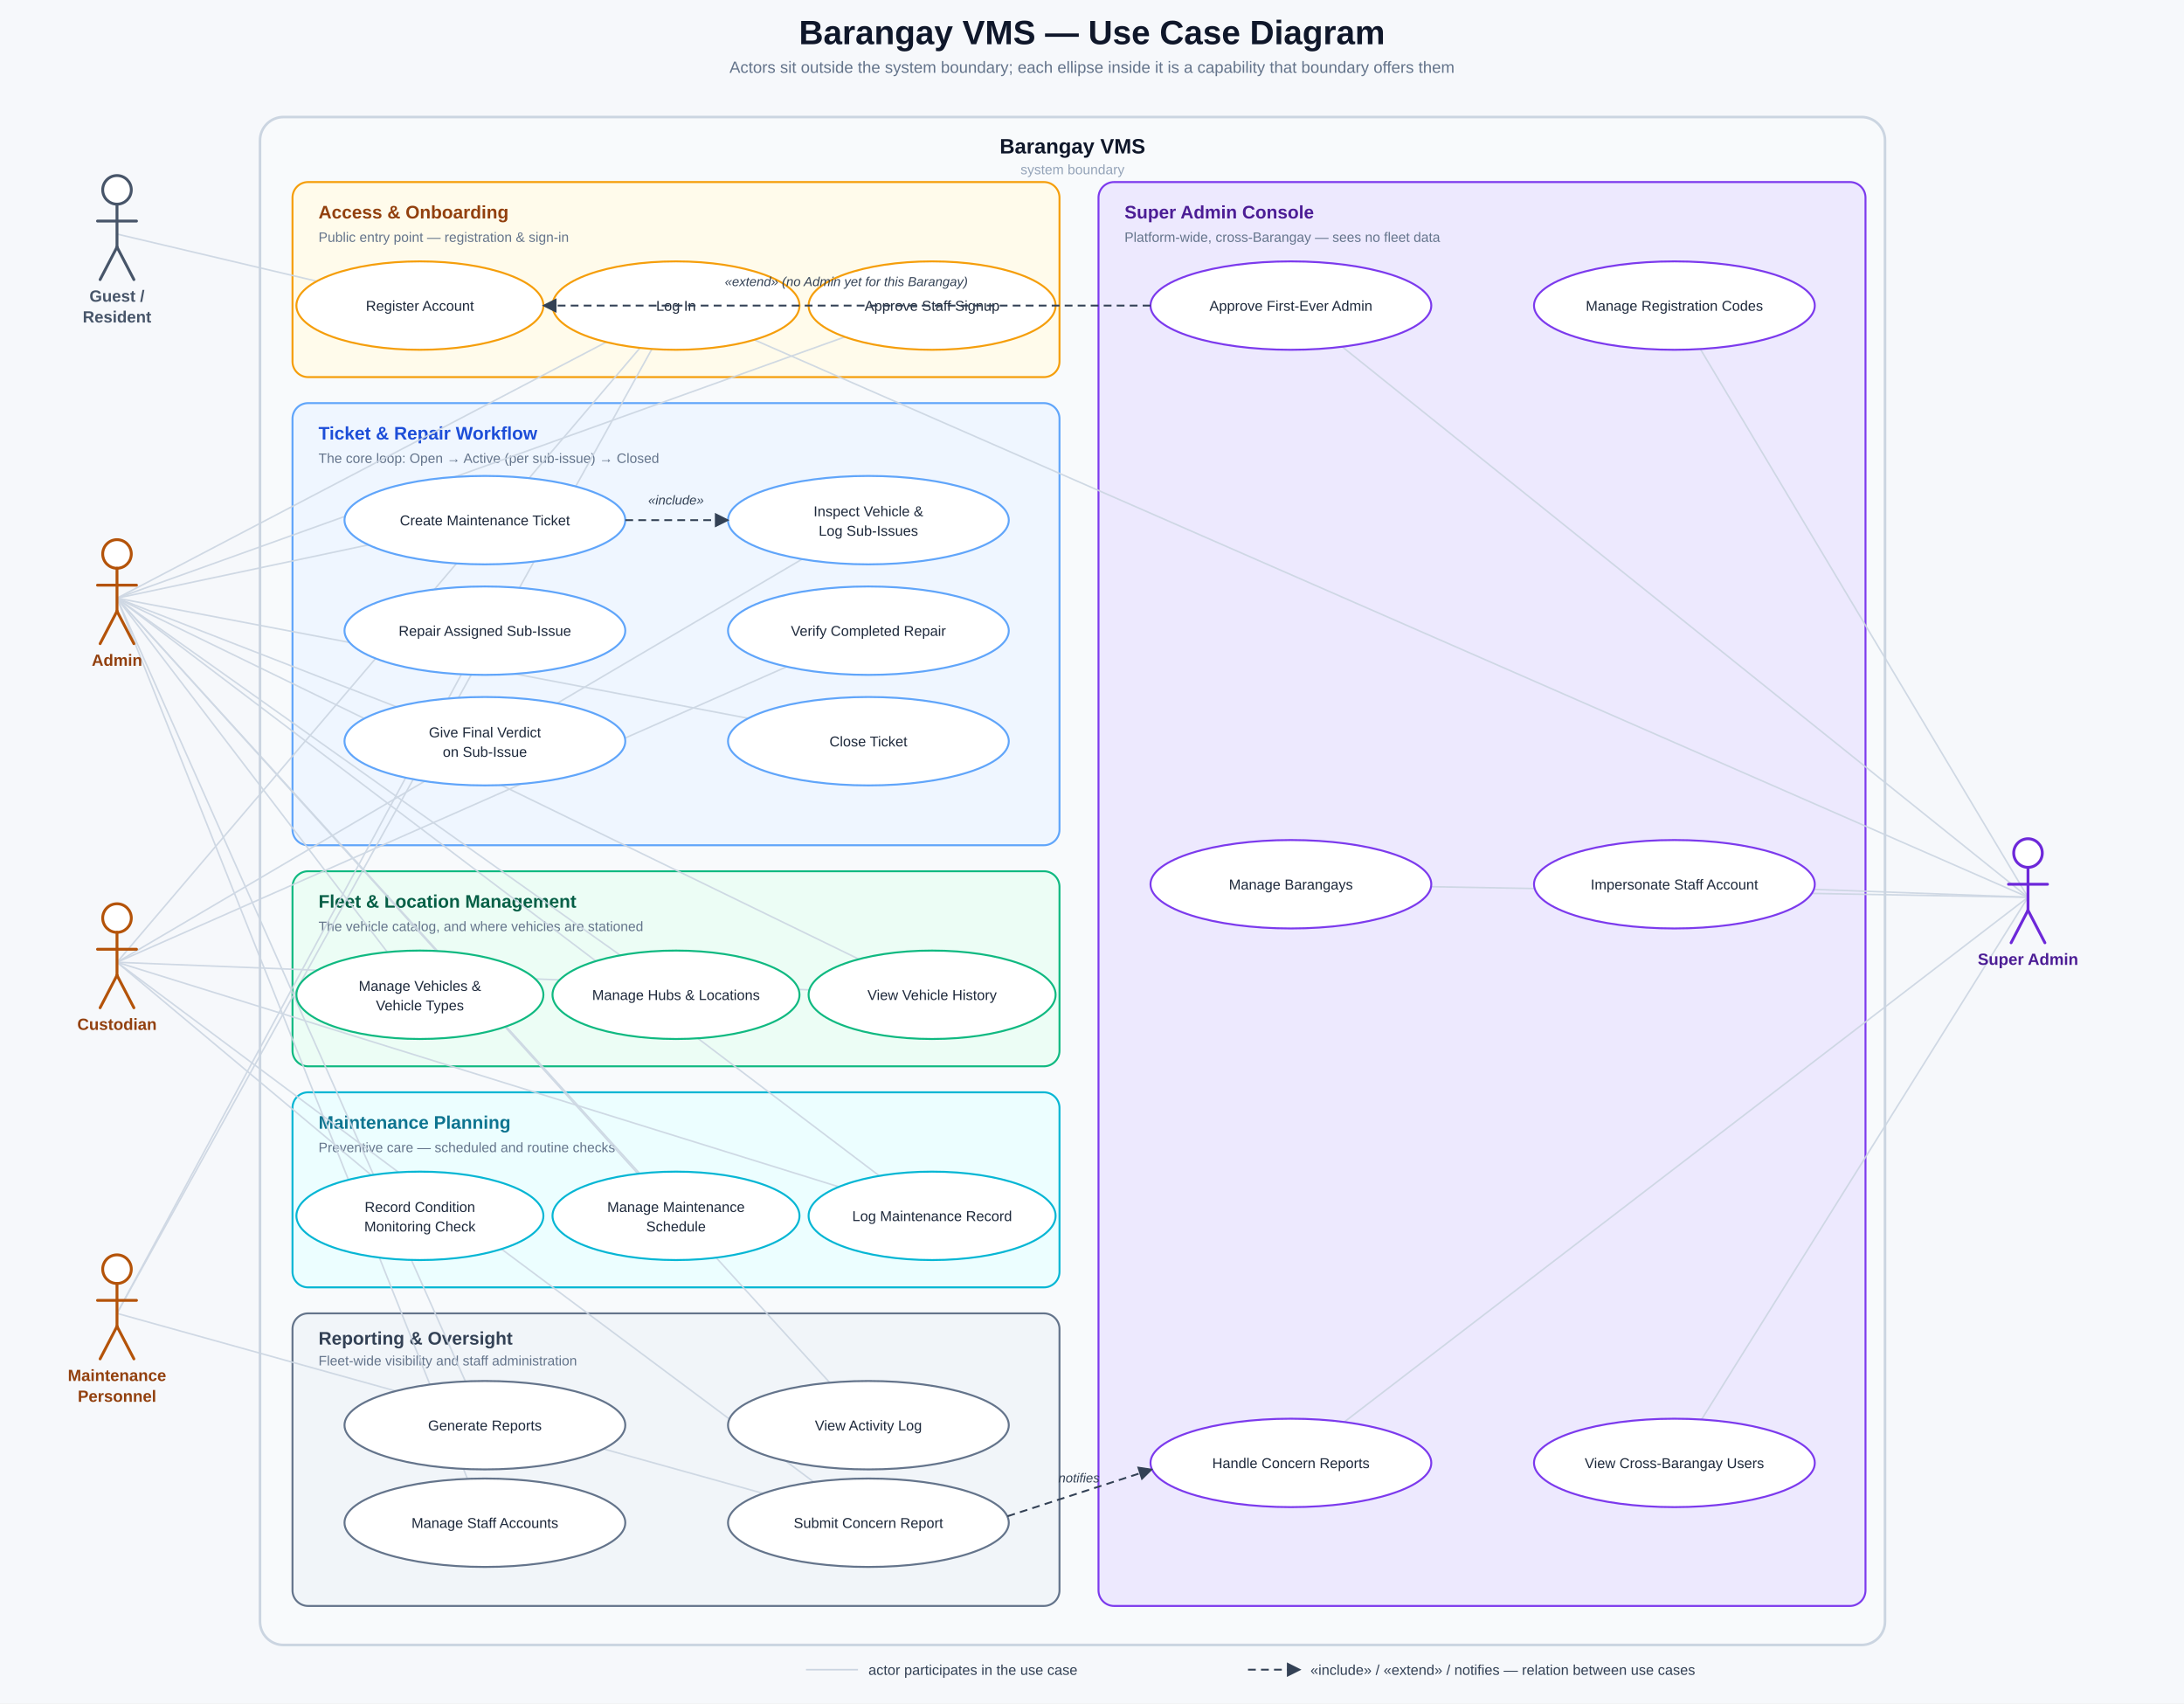
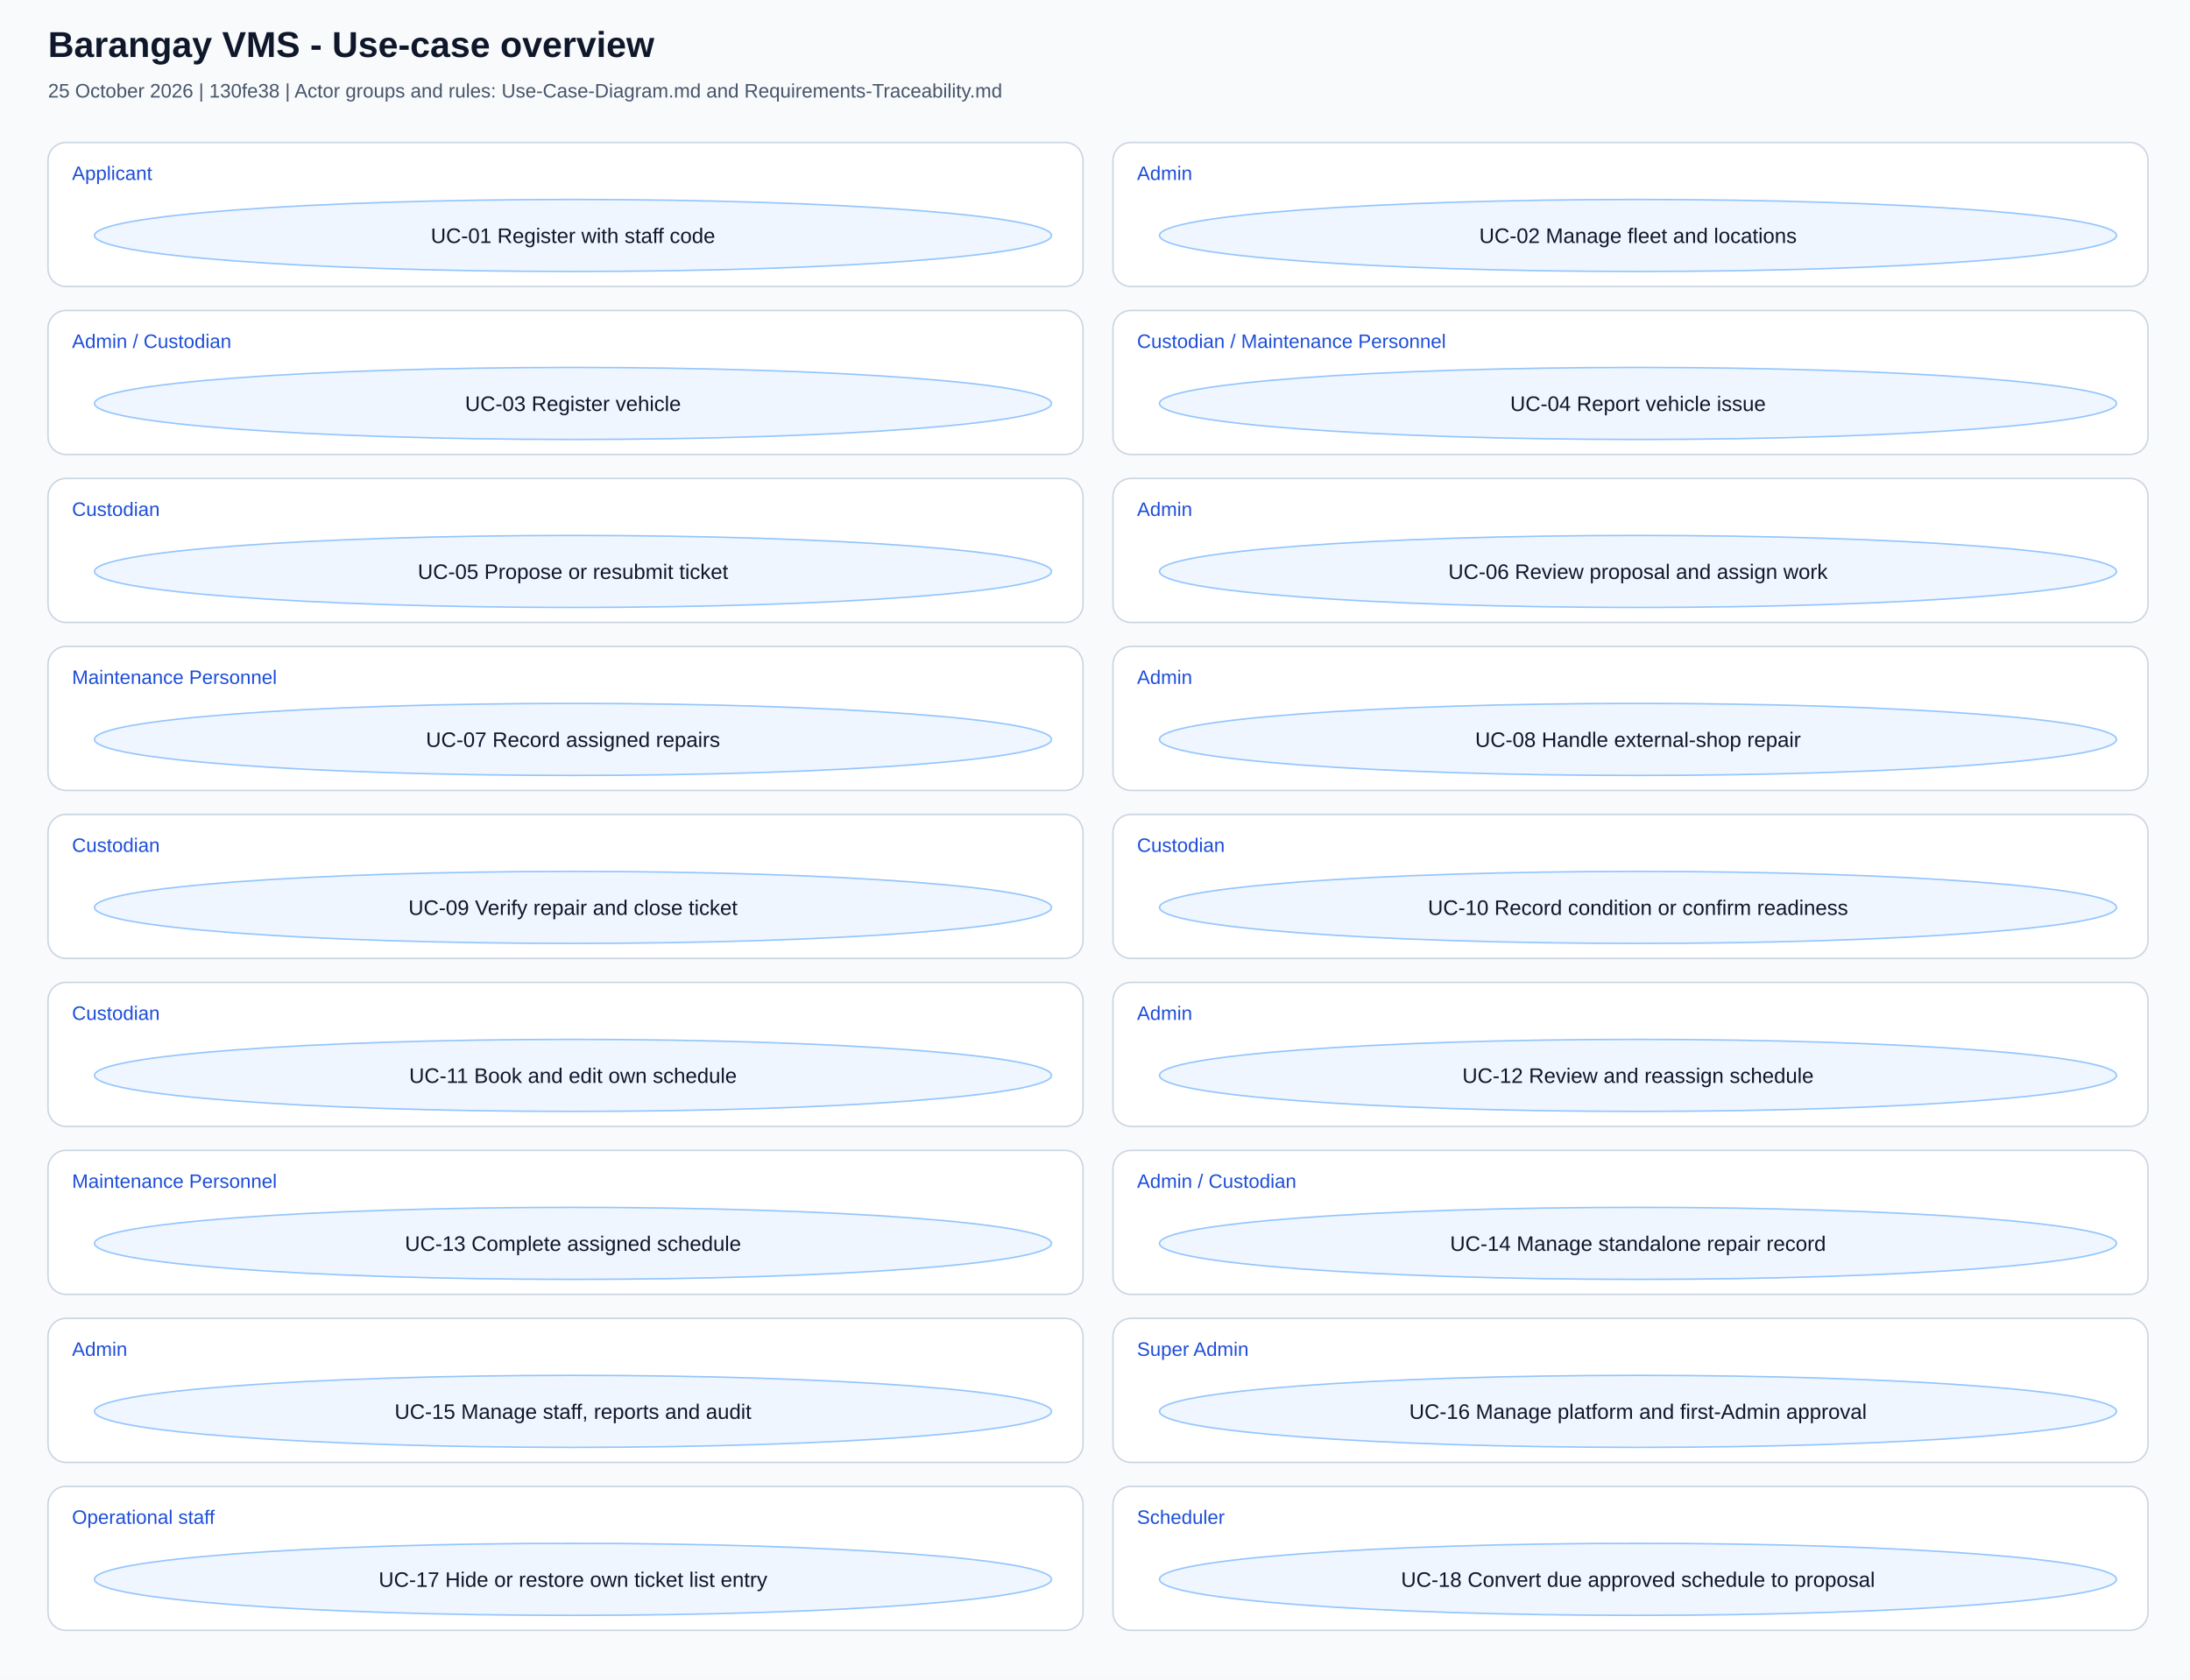
- <svg xmlns="http://www.w3.org/2000/svg" viewBox="0 0 1680 1310" font-family="Segoe UI, Arial, sans-serif">
-   <defs>
-     <marker id="uc-arrow" viewBox="0 0 10 10" refX="9" refY="5" markerWidth="8" markerHeight="8" orient="auto-start-reverse">
-       <path d="M0,0 L10,5 L0,10 z" fill="#334155" />
-     </marker>
-   </defs>
-   <rect x="0" y="0" width="1680" height="1310" fill="#f6f8fb" />
-   <text x="840" y="34" text-anchor="middle" font-size="26" font-weight="700" fill="#0f172a">Barangay VMS — Use Case Diagram</text>
-   <text x="840" y="56" text-anchor="middle" font-size="12.5" fill="#64748b">Actors sit outside the system boundary; each ellipse inside it is a capability that boundary offers them</text>
-   <rect x="200" y="90" width="1250" height="1175" rx="18" fill="#f8fafc" stroke="#cbd5e1" stroke-width="2" />
-   <text x="825" y="118" text-anchor="middle" font-size="16" font-weight="700" fill="#0f172a">Barangay VMS</text>
-   <text x="825" y="134" text-anchor="middle" font-size="10.5" fill="#94a3b8">system boundary</text>
-   <rect x="225" y="140" width="590" height="150" rx="12" fill="#fffbeb" stroke="#f59e0b" stroke-width="1.5" />
-   <text x="245" y="168" font-size="14" font-weight="700" fill="#92400e">Access &amp; Onboarding</text>
-   <text x="245" y="186" font-size="10.5" fill="#64748b">Public entry point — registration &amp; sign-in</text>
-   <rect x="225" y="310" width="590" height="340" rx="12" fill="#eff6ff" stroke="#60a5fa" stroke-width="1.5" />
-   <text x="245" y="338" font-size="14" font-weight="700" fill="#1d4ed8">Ticket &amp; Repair Workflow</text>
-   <text x="245" y="356" font-size="10.5" fill="#64748b">The core loop: Open → Active (per sub-issue) → Closed</text>
-   <rect x="225" y="670" width="590" height="150" rx="12" fill="#ecfdf5" stroke="#10b981" stroke-width="1.5" />
-   <text x="245" y="698" font-size="14" font-weight="700" fill="#065f46">Fleet &amp; Location Management</text>
-   <text x="245" y="716" font-size="10.5" fill="#64748b">The vehicle catalog, and where vehicles are stationed</text>
-   <rect x="225" y="840" width="590" height="150" rx="12" fill="#ecfeff" stroke="#06b6d4" stroke-width="1.5" />
-   <text x="245" y="868" font-size="14" font-weight="700" fill="#0e7490">Maintenance Planning</text>
-   <text x="245" y="886" font-size="10.5" fill="#64748b">Preventive care — scheduled and routine checks</text>
-   <rect x="225" y="1010" width="590" height="225" rx="12" fill="#f1f5f9" stroke="#64748b" stroke-width="1.5" />
-   <text x="245" y="1034" font-size="14" font-weight="700" fill="#334155">Reporting &amp; Oversight</text>
-   <text x="245" y="1050" font-size="10.5" fill="#64748b">Fleet-wide visibility and staff administration</text>
-   <rect x="845" y="140" width="590" height="1095" rx="12" fill="#ede9fe" stroke="#7c3aed" stroke-width="1.5" />
-   <text x="865" y="168" font-size="14" font-weight="700" fill="#4c1d95">Super Admin Console</text>
-   <text x="865" y="186" font-size="10.5" fill="#64748b">Platform-wide, cross-Barangay — sees no fleet data</text>
-   <g stroke="#cbd5e1" stroke-width="1.2" opacity="0.9">
-     <line x1="90" y1="180" x2="323" y2="235" />
-     <line x1="90" y1="460" x2="520" y2="235" />
-     <line x1="90" y1="460" x2="717" y2="235" />
-     <line x1="90" y1="460" x2="373" y2="400" />
-     <line x1="90" y1="460" x2="373" y2="570" />
-     <line x1="90" y1="460" x2="668" y2="570" />
-     <line x1="90" y1="460" x2="323" y2="765" />
-     <line x1="90" y1="460" x2="520" y2="765" />
-     <line x1="90" y1="460" x2="717" y2="765" />
-     <line x1="90" y1="460" x2="520" y2="935" />
-     <line x1="90" y1="460" x2="717" y2="935" />
-     <line x1="90" y1="460" x2="373" y2="1096" />
-     <line x1="90" y1="460" x2="668" y2="1096" />
-     <line x1="90" y1="460" x2="373" y2="1171" />
-     <line x1="90" y1="740" x2="520" y2="235" />
-     <line x1="90" y1="740" x2="668" y2="400" />
-     <line x1="90" y1="740" x2="668" y2="485" />
-     <line x1="90" y1="740" x2="717" y2="765" />
-     <line x1="90" y1="740" x2="323" y2="935" />
-     <line x1="90" y1="740" x2="717" y2="935" />
-     <line x1="90" y1="740" x2="668" y2="1171" />
-     <line x1="90" y1="1010" x2="520" y2="235" />
-     <line x1="90" y1="1010" x2="373" y2="485" />
-     <line x1="90" y1="1010" x2="668" y2="1171" />
-     <line x1="1560" y1="690" x2="520" y2="235" />
-     <line x1="1560" y1="690" x2="993" y2="235" />
-     <line x1="1560" y1="690" x2="1288" y2="235" />
-     <line x1="1560" y1="690" x2="993" y2="680" />
-     <line x1="1560" y1="690" x2="1288" y2="680" />
-     <line x1="1560" y1="690" x2="993" y2="1125" />
-     <line x1="1560" y1="690" x2="1288" y2="1125" />
-   </g>
-   <g font-size="11" fill="#1e293b" text-anchor="middle">
-     <g>
-       <ellipse cx="323" cy="235" rx="95" ry="34" fill="#ffffff" stroke="#f59e0b" stroke-width="1.5" />
-       <text x="323" y="239">Register Account</text>
-     </g>
-     <g>
-       <ellipse cx="520" cy="235" rx="95" ry="34" fill="#ffffff" stroke="#f59e0b" stroke-width="1.5" />
-       <text x="520" y="239">Log In</text>
-     </g>
-     <g>
-       <ellipse cx="717" cy="235" rx="95" ry="34" fill="#ffffff" stroke="#f59e0b" stroke-width="1.5" />
-       <text x="717" y="239">Approve Staff Signup</text>
-     </g>
-     <g>
-       <ellipse cx="373" cy="400" rx="108" ry="34" fill="#ffffff" stroke="#60a5fa" stroke-width="1.5" />
-       <text x="373" y="404">Create Maintenance Ticket</text>
-     </g>
-     <g>
-       <ellipse cx="668" cy="400" rx="108" ry="34" fill="#ffffff" stroke="#60a5fa" stroke-width="1.5" />
-       <text x="668" y="397">Inspect Vehicle &amp;</text>
-       <text x="668" y="412">Log Sub-Issues</text>
-     </g>
-     <g>
-       <ellipse cx="373" cy="485" rx="108" ry="34" fill="#ffffff" stroke="#60a5fa" stroke-width="1.5" />
-       <text x="373" y="489">Repair Assigned Sub-Issue</text>
-     </g>
-     <g>
-       <ellipse cx="668" cy="485" rx="108" ry="34" fill="#ffffff" stroke="#60a5fa" stroke-width="1.5" />
-       <text x="668" y="489">Verify Completed Repair</text>
-     </g>
-     <g>
-       <ellipse cx="373" cy="570" rx="108" ry="34" fill="#ffffff" stroke="#60a5fa" stroke-width="1.5" />
-       <text x="373" y="567">Give Final Verdict</text>
-       <text x="373" y="582">on Sub-Issue</text>
-     </g>
-     <g>
-       <ellipse cx="668" cy="570" rx="108" ry="34" fill="#ffffff" stroke="#60a5fa" stroke-width="1.5" />
-       <text x="668" y="574">Close Ticket</text>
-     </g>
-     <g>
-       <ellipse cx="323" cy="765" rx="95" ry="34" fill="#ffffff" stroke="#10b981" stroke-width="1.5" />
-       <text x="323" y="762">Manage Vehicles &amp;</text>
-       <text x="323" y="777">Vehicle Types</text>
-     </g>
-     <g>
-       <ellipse cx="520" cy="765" rx="95" ry="34" fill="#ffffff" stroke="#10b981" stroke-width="1.5" />
-       <text x="520" y="769">Manage Hubs &amp; Locations</text>
-     </g>
-     <g>
-       <ellipse cx="717" cy="765" rx="95" ry="34" fill="#ffffff" stroke="#10b981" stroke-width="1.5" />
-       <text x="717" y="769">View Vehicle History</text>
-     </g>
-     <g>
-       <ellipse cx="323" cy="935" rx="95" ry="34" fill="#ffffff" stroke="#06b6d4" stroke-width="1.5" />
-       <text x="323" y="932">Record Condition</text>
-       <text x="323" y="947">Monitoring Check</text>
-     </g>
-     <g>
-       <ellipse cx="520" cy="935" rx="95" ry="34" fill="#ffffff" stroke="#06b6d4" stroke-width="1.5" />
-       <text x="520" y="932">Manage Maintenance</text>
-       <text x="520" y="947">Schedule</text>
-     </g>
-     <g>
-       <ellipse cx="717" cy="935" rx="95" ry="34" fill="#ffffff" stroke="#06b6d4" stroke-width="1.5" />
-       <text x="717" y="939">Log Maintenance Record</text>
-     </g>
-     <g>
-       <ellipse cx="373" cy="1096" rx="108" ry="34" fill="#ffffff" stroke="#64748b" stroke-width="1.5" />
-       <text x="373" y="1100">Generate Reports</text>
-     </g>
-     <g>
-       <ellipse cx="668" cy="1096" rx="108" ry="34" fill="#ffffff" stroke="#64748b" stroke-width="1.5" />
-       <text x="668" y="1100">View Activity Log</text>
-     </g>
-     <g>
-       <ellipse cx="373" cy="1171" rx="108" ry="34" fill="#ffffff" stroke="#64748b" stroke-width="1.5" />
-       <text x="373" y="1175">Manage Staff Accounts</text>
-     </g>
-     <g>
-       <ellipse cx="668" cy="1171" rx="108" ry="34" fill="#ffffff" stroke="#64748b" stroke-width="1.5" />
-       <text x="668" y="1175">Submit Concern Report</text>
-     </g>
-     <g>
-       <ellipse cx="993" cy="235" rx="108" ry="34" fill="#ffffff" stroke="#7c3aed" stroke-width="1.5" />
-       <text x="993" y="239">Approve First-Ever Admin</text>
-     </g>
-     <g>
-       <ellipse cx="1288" cy="235" rx="108" ry="34" fill="#ffffff" stroke="#7c3aed" stroke-width="1.5" />
-       <text x="1288" y="239">Manage Registration Codes</text>
-     </g>
-     <g>
-       <ellipse cx="993" cy="680" rx="108" ry="34" fill="#ffffff" stroke="#7c3aed" stroke-width="1.5" />
-       <text x="993" y="684">Manage Barangays</text>
-     </g>
-     <g>
-       <ellipse cx="1288" cy="680" rx="108" ry="34" fill="#ffffff" stroke="#7c3aed" stroke-width="1.5" />
-       <text x="1288" y="684">Impersonate Staff Account</text>
-     </g>
-     <g>
-       <ellipse cx="993" cy="1125" rx="108" ry="34" fill="#ffffff" stroke="#7c3aed" stroke-width="1.5" />
-       <text x="993" y="1129">Handle Concern Reports</text>
-     </g>
-     <g>
-       <ellipse cx="1288" cy="1125" rx="108" ry="34" fill="#ffffff" stroke="#7c3aed" stroke-width="1.5" />
-       <text x="1288" y="1129">View Cross-Barangay Users</text>
-     </g>
-   </g>
-   <g stroke="#334155" stroke-width="1.4" stroke-dasharray="6,4" fill="none">
-     <line x1="885" y1="235" x2="418" y2="235" marker-end="url(#uc-arrow)" />
-     <line x1="481" y1="400" x2="560" y2="400" marker-end="url(#uc-arrow)" />
-     <line x1="775" y1="1166" x2="886" y2="1130" marker-end="url(#uc-arrow)" />
-   </g>
-   <g font-size="10" font-style="italic" fill="#334155" text-anchor="middle">
-     <text x="651" y="220">«extend» (no Admin yet for this Barangay)</text>
-     <text x="520" y="388">«include»</text>
-     <text x="830" y="1140">notifies</text>
-   </g>
-   <g stroke="#475569" fill="none" stroke-width="2.2" stroke-linecap="round">
-     <g transform="translate(90,180)">
-       <circle cx="0" cy="-34" r="11" fill="#ffffff" />
-       <line x1="0" y1="-23" x2="0" y2="10" />
-       <line x1="-15" y1="-10" x2="15" y2="-10" />
-       <line x1="0" y1="10" x2="-13" y2="35" />
-       <line x1="0" y1="10" x2="13" y2="35" />
-     </g>
-     <g transform="translate(90,460)" stroke="#b45309">
-       <circle cx="0" cy="-34" r="11" fill="#ffffff" />
-       <line x1="0" y1="-23" x2="0" y2="10" />
-       <line x1="-15" y1="-10" x2="15" y2="-10" />
-       <line x1="0" y1="10" x2="-13" y2="35" />
-       <line x1="0" y1="10" x2="13" y2="35" />
-     </g>
-     <g transform="translate(90,740)" stroke="#b45309">
-       <circle cx="0" cy="-34" r="11" fill="#ffffff" />
-       <line x1="0" y1="-23" x2="0" y2="10" />
-       <line x1="-15" y1="-10" x2="15" y2="-10" />
-       <line x1="0" y1="10" x2="-13" y2="35" />
-       <line x1="0" y1="10" x2="13" y2="35" />
-     </g>
-     <g transform="translate(90,1010)" stroke="#b45309">
-       <circle cx="0" cy="-34" r="11" fill="#ffffff" />
-       <line x1="0" y1="-23" x2="0" y2="10" />
-       <line x1="-15" y1="-10" x2="15" y2="-10" />
-       <line x1="0" y1="10" x2="-13" y2="35" />
-       <line x1="0" y1="10" x2="13" y2="35" />
-     </g>
-     <g transform="translate(1560,690)" stroke="#6d28d9">
-       <circle cx="0" cy="-34" r="11" fill="#ffffff" />
-       <line x1="0" y1="-23" x2="0" y2="10" />
-       <line x1="-15" y1="-10" x2="15" y2="-10" />
-       <line x1="0" y1="10" x2="-13" y2="35" />
-       <line x1="0" y1="10" x2="13" y2="35" />
-     </g>
-   </g>
-   <g font-size="12.5" font-weight="700" text-anchor="middle">
-     <text x="90" y="232" fill="#475569">Guest /</text>
-     <text x="90" y="248" fill="#475569">Resident</text>
-     <text x="90" y="512" fill="#92400e">Admin</text>
-     <text x="90" y="792" fill="#92400e">Custodian</text>
-     <text x="90" y="1062" fill="#92400e">Maintenance</text>
-     <text x="90" y="1078" fill="#92400e">Personnel</text>
-     <text x="1560" y="742" fill="#4c1d95">Super Admin</text>
-   </g>
-   <g font-size="11" fill="#334155">
-     <line x1="620" y1="1284" x2="660" y2="1284" stroke="#cbd5e1" stroke-width="1.2" />
-     <text x="668" y="1288">actor participates in the use case</text>
-     <line x1="960" y1="1284" x2="1000" y2="1284" stroke="#334155" stroke-width="1.4" stroke-dasharray="6,4" marker-end="url(#uc-arrow)" />
-     <text x="1008" y="1288">«include» / «extend» / notifies — relation between use cases</text>
-   </g>
+ <svg xmlns="http://www.w3.org/2000/svg" viewBox="0 0 1460 1120" font-family="Segoe UI, Arial, sans-serif">
+   <rect width="1460" height="1120" fill="#f8fafc" />
+   <text x="32" y="38" font-size="24" font-weight="700" fill="#0f172a">Barangay VMS - Use-case overview</text>
+   <text x="32" y="65" font-size="13" fill="#475569">25 October 2026 | 130fe38 | Actor groups and rules: Use-Case-Diagram.md and Requirements-Traceability.md</text>
+   <rect x="32" y="95" width="690" height="96" rx="12" fill="white" stroke="#cbd5e1" />
+   <text x="48" y="120" font-size="13" fill="#1d4ed8">Applicant</text>
+   <ellipse cx="382" cy="157" rx="319" ry="24" fill="#eff6ff" stroke="#93c5fd" />
+   <text x="382" y="162" text-anchor="middle" font-size="14" fill="#0f172a">UC-01 Register with staff code</text>
+   <rect x="742" y="95" width="690" height="96" rx="12" fill="white" stroke="#cbd5e1" />
+   <text x="758" y="120" font-size="13" fill="#1d4ed8">Admin</text>
+   <ellipse cx="1092" cy="157" rx="319" ry="24" fill="#eff6ff" stroke="#93c5fd" />
+   <text x="1092" y="162" text-anchor="middle" font-size="14" fill="#0f172a">UC-02 Manage fleet and locations</text>
+   <rect x="32" y="207" width="690" height="96" rx="12" fill="white" stroke="#cbd5e1" />
+   <text x="48" y="232" font-size="13" fill="#1d4ed8">Admin / Custodian</text>
+   <ellipse cx="382" cy="269" rx="319" ry="24" fill="#eff6ff" stroke="#93c5fd" />
+   <text x="382" y="274" text-anchor="middle" font-size="14" fill="#0f172a">UC-03 Register vehicle</text>
+   <rect x="742" y="207" width="690" height="96" rx="12" fill="white" stroke="#cbd5e1" />
+   <text x="758" y="232" font-size="13" fill="#1d4ed8">Custodian / Maintenance Personnel</text>
+   <ellipse cx="1092" cy="269" rx="319" ry="24" fill="#eff6ff" stroke="#93c5fd" />
+   <text x="1092" y="274" text-anchor="middle" font-size="14" fill="#0f172a">UC-04 Report vehicle issue</text>
+   <rect x="32" y="319" width="690" height="96" rx="12" fill="white" stroke="#cbd5e1" />
+   <text x="48" y="344" font-size="13" fill="#1d4ed8">Custodian</text>
+   <ellipse cx="382" cy="381" rx="319" ry="24" fill="#eff6ff" stroke="#93c5fd" />
+   <text x="382" y="386" text-anchor="middle" font-size="14" fill="#0f172a">UC-05 Propose or resubmit ticket</text>
+   <rect x="742" y="319" width="690" height="96" rx="12" fill="white" stroke="#cbd5e1" />
+   <text x="758" y="344" font-size="13" fill="#1d4ed8">Admin</text>
+   <ellipse cx="1092" cy="381" rx="319" ry="24" fill="#eff6ff" stroke="#93c5fd" />
+   <text x="1092" y="386" text-anchor="middle" font-size="14" fill="#0f172a">UC-06 Review proposal and assign work</text>
+   <rect x="32" y="431" width="690" height="96" rx="12" fill="white" stroke="#cbd5e1" />
+   <text x="48" y="456" font-size="13" fill="#1d4ed8">Maintenance Personnel</text>
+   <ellipse cx="382" cy="493" rx="319" ry="24" fill="#eff6ff" stroke="#93c5fd" />
+   <text x="382" y="498" text-anchor="middle" font-size="14" fill="#0f172a">UC-07 Record assigned repairs</text>
+   <rect x="742" y="431" width="690" height="96" rx="12" fill="white" stroke="#cbd5e1" />
+   <text x="758" y="456" font-size="13" fill="#1d4ed8">Admin</text>
+   <ellipse cx="1092" cy="493" rx="319" ry="24" fill="#eff6ff" stroke="#93c5fd" />
+   <text x="1092" y="498" text-anchor="middle" font-size="14" fill="#0f172a">UC-08 Handle external-shop repair</text>
+   <rect x="32" y="543" width="690" height="96" rx="12" fill="white" stroke="#cbd5e1" />
+   <text x="48" y="568" font-size="13" fill="#1d4ed8">Custodian</text>
+   <ellipse cx="382" cy="605" rx="319" ry="24" fill="#eff6ff" stroke="#93c5fd" />
+   <text x="382" y="610" text-anchor="middle" font-size="14" fill="#0f172a">UC-09 Verify repair and close ticket</text>
+   <rect x="742" y="543" width="690" height="96" rx="12" fill="white" stroke="#cbd5e1" />
+   <text x="758" y="568" font-size="13" fill="#1d4ed8">Custodian</text>
+   <ellipse cx="1092" cy="605" rx="319" ry="24" fill="#eff6ff" stroke="#93c5fd" />
+   <text x="1092" y="610" text-anchor="middle" font-size="14" fill="#0f172a">UC-10 Record condition or confirm readiness</text>
+   <rect x="32" y="655" width="690" height="96" rx="12" fill="white" stroke="#cbd5e1" />
+   <text x="48" y="680" font-size="13" fill="#1d4ed8">Custodian</text>
+   <ellipse cx="382" cy="717" rx="319" ry="24" fill="#eff6ff" stroke="#93c5fd" />
+   <text x="382" y="722" text-anchor="middle" font-size="14" fill="#0f172a">UC-11 Book and edit own schedule</text>
+   <rect x="742" y="655" width="690" height="96" rx="12" fill="white" stroke="#cbd5e1" />
+   <text x="758" y="680" font-size="13" fill="#1d4ed8">Admin</text>
+   <ellipse cx="1092" cy="717" rx="319" ry="24" fill="#eff6ff" stroke="#93c5fd" />
+   <text x="1092" y="722" text-anchor="middle" font-size="14" fill="#0f172a">UC-12 Review and reassign schedule</text>
+   <rect x="32" y="767" width="690" height="96" rx="12" fill="white" stroke="#cbd5e1" />
+   <text x="48" y="792" font-size="13" fill="#1d4ed8">Maintenance Personnel</text>
+   <ellipse cx="382" cy="829" rx="319" ry="24" fill="#eff6ff" stroke="#93c5fd" />
+   <text x="382" y="834" text-anchor="middle" font-size="14" fill="#0f172a">UC-13 Complete assigned schedule</text>
+   <rect x="742" y="767" width="690" height="96" rx="12" fill="white" stroke="#cbd5e1" />
+   <text x="758" y="792" font-size="13" fill="#1d4ed8">Admin / Custodian</text>
+   <ellipse cx="1092" cy="829" rx="319" ry="24" fill="#eff6ff" stroke="#93c5fd" />
+   <text x="1092" y="834" text-anchor="middle" font-size="14" fill="#0f172a">UC-14 Manage standalone repair record</text>
+   <rect x="32" y="879" width="690" height="96" rx="12" fill="white" stroke="#cbd5e1" />
+   <text x="48" y="904" font-size="13" fill="#1d4ed8">Admin</text>
+   <ellipse cx="382" cy="941" rx="319" ry="24" fill="#eff6ff" stroke="#93c5fd" />
+   <text x="382" y="946" text-anchor="middle" font-size="14" fill="#0f172a">UC-15 Manage staff, reports and audit</text>
+   <rect x="742" y="879" width="690" height="96" rx="12" fill="white" stroke="#cbd5e1" />
+   <text x="758" y="904" font-size="13" fill="#1d4ed8">Super Admin</text>
+   <ellipse cx="1092" cy="941" rx="319" ry="24" fill="#eff6ff" stroke="#93c5fd" />
+   <text x="1092" y="946" text-anchor="middle" font-size="14" fill="#0f172a">UC-16 Manage platform and first-Admin approval</text>
+   <rect x="32" y="991" width="690" height="96" rx="12" fill="white" stroke="#cbd5e1" />
+   <text x="48" y="1016" font-size="13" fill="#1d4ed8">Operational staff</text>
+   <ellipse cx="382" cy="1053" rx="319" ry="24" fill="#eff6ff" stroke="#93c5fd" />
+   <text x="382" y="1058" text-anchor="middle" font-size="14" fill="#0f172a">UC-17 Hide or restore own ticket list entry</text>
+   <rect x="742" y="991" width="690" height="96" rx="12" fill="white" stroke="#cbd5e1" />
+   <text x="758" y="1016" font-size="13" fill="#1d4ed8">Scheduler</text>
+   <ellipse cx="1092" cy="1053" rx="319" ry="24" fill="#eff6ff" stroke="#93c5fd" />
+   <text x="1092" y="1058" text-anchor="middle" font-size="14" fill="#0f172a">UC-18 Convert due approved schedule to proposal</text>
</svg>
